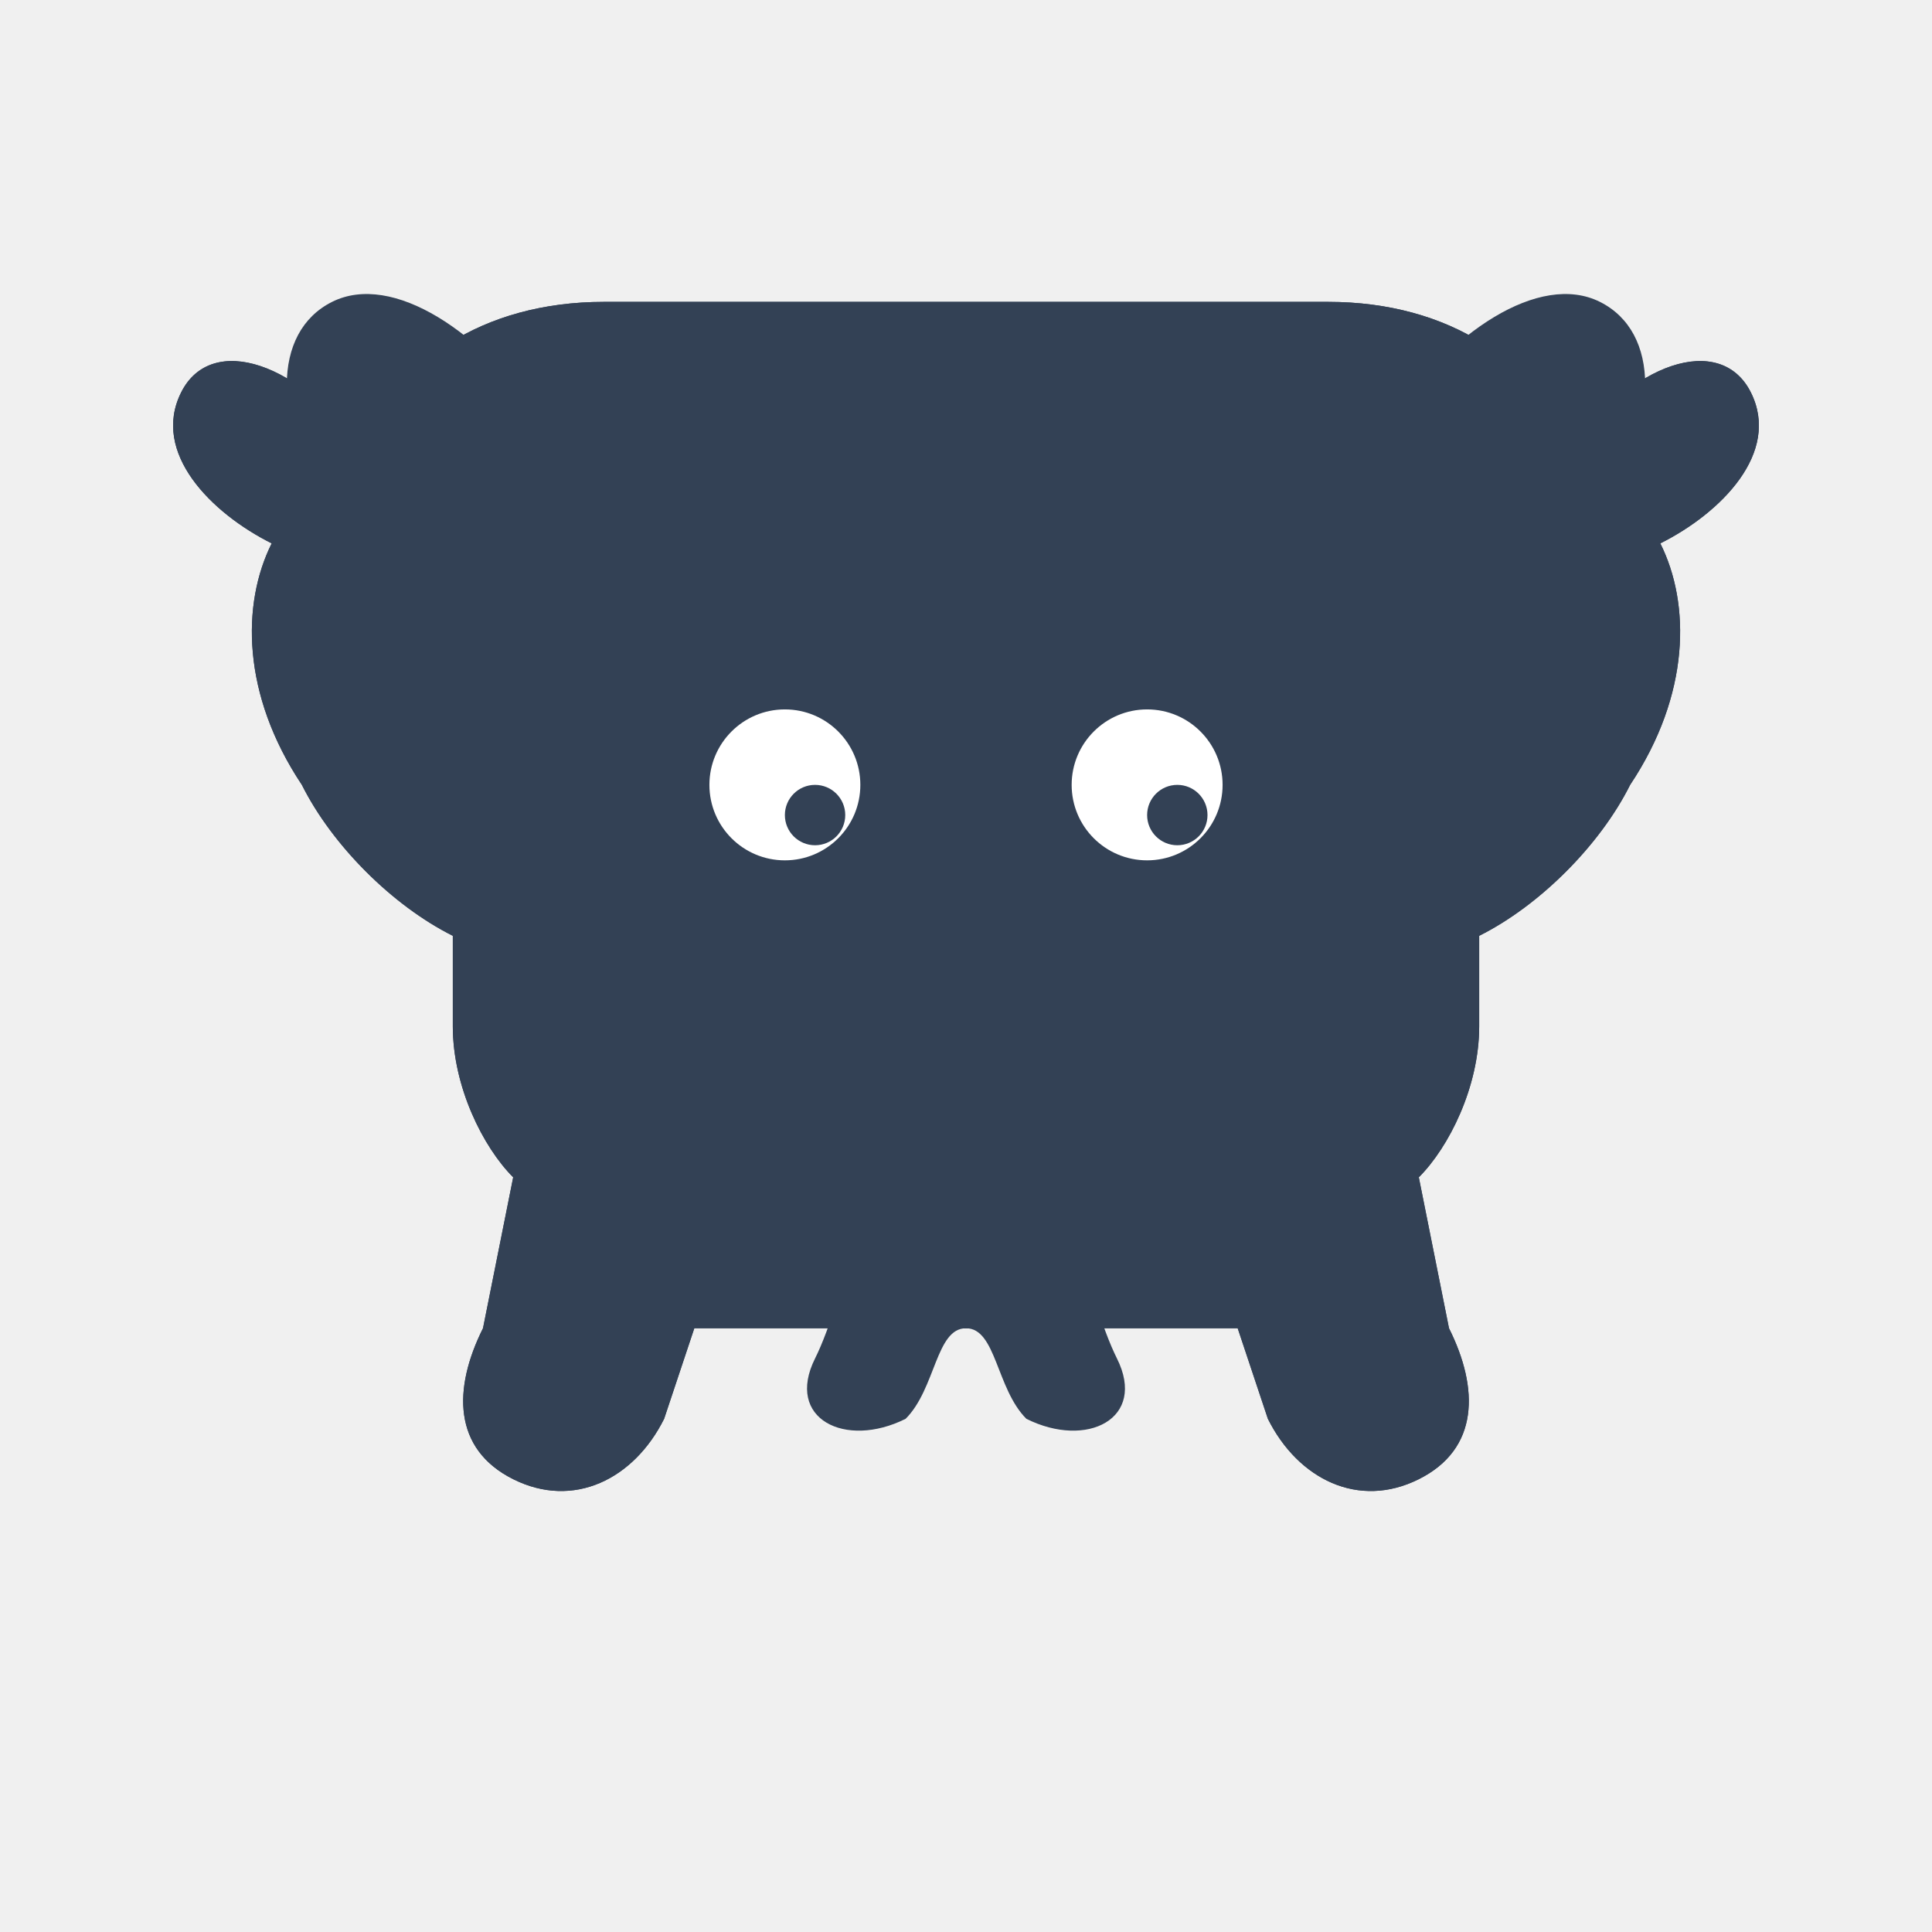
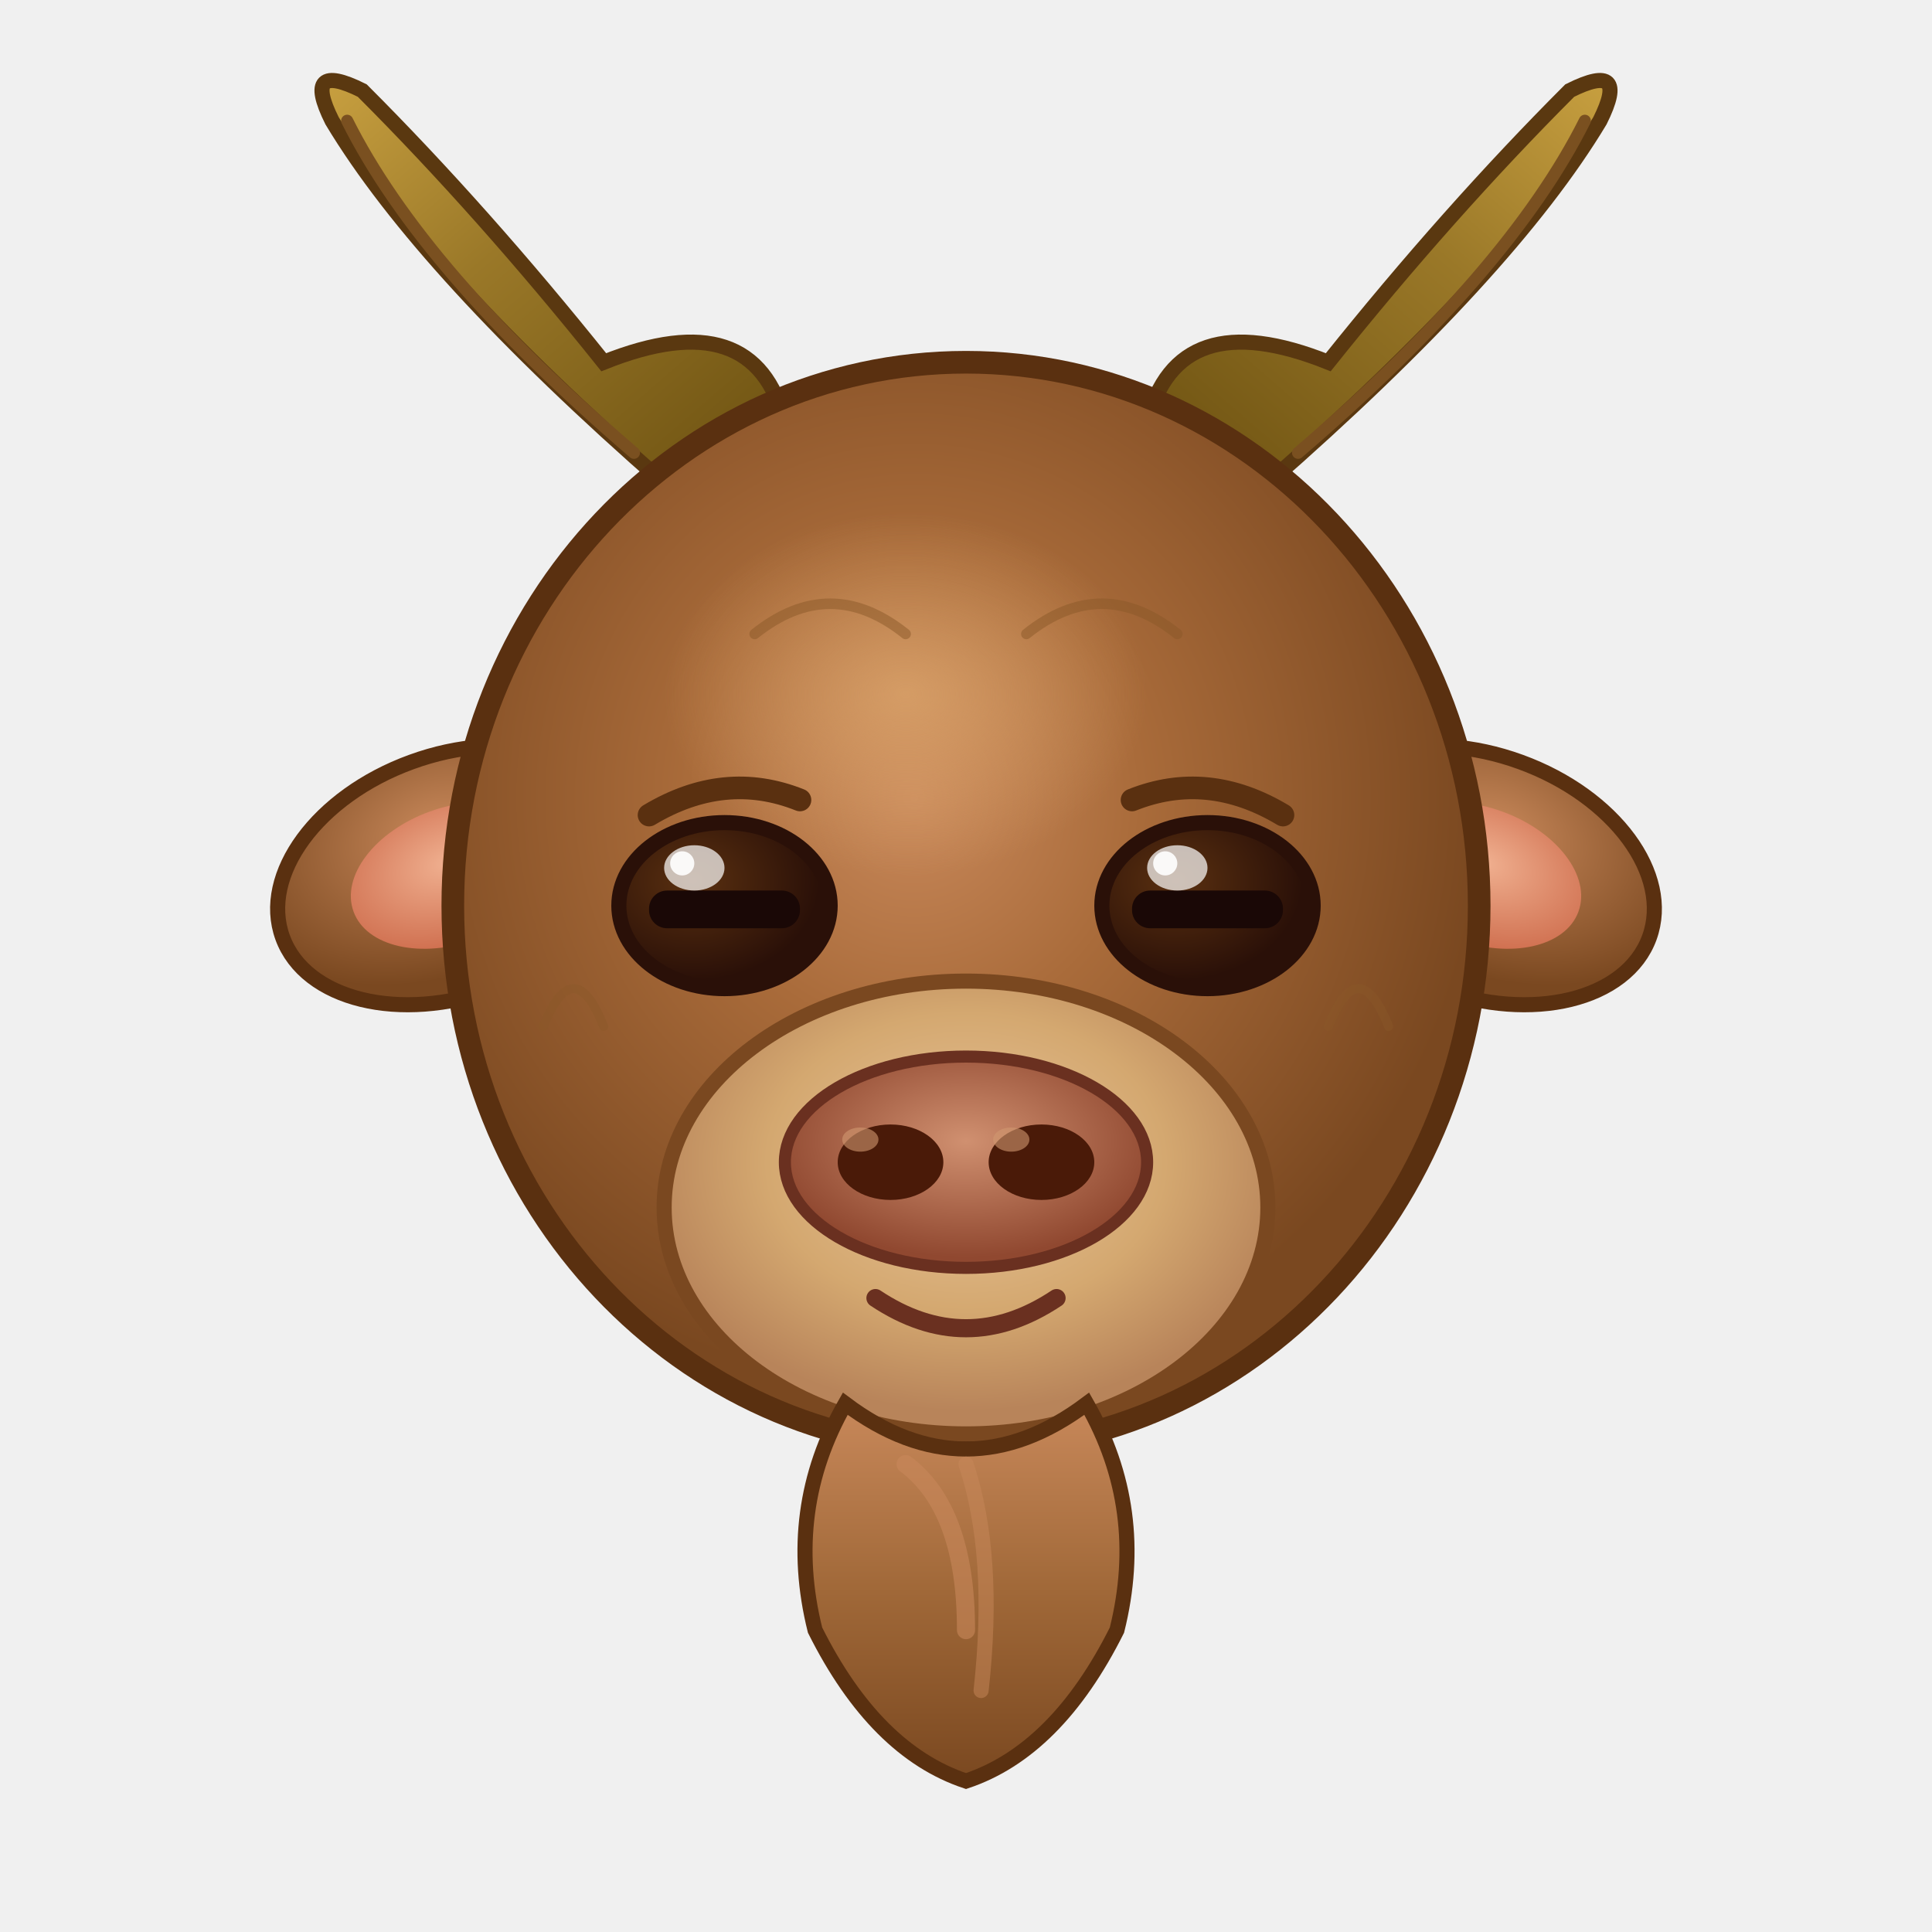
- <svg xmlns="http://www.w3.org/2000/svg" viewBox="0 0 64 64">
-   <g fill="#334155">
-     <path d="M20 10 C16 10 13 12 12 15 C10 12 7 11 6 13 C5 15 7 17 9 18 C8 20 8 23 10 26 C11 28 13 30 15 31 L15 34 C15 36 16 38 17 39 L16 44 C15 46 15 48 17 49 C19 50 21 49 22 47 L23 44 L41 44 L42 47 C43 49 45 50 47 49 C49 48 49 46 48 44 L47 39 C48 38 49 36 49 34 L49 31 C51 30 53 28 54 26 C56 23 56 20 55 18 C57 17 59 15 58 13 C57 11 54 12 52 15 C51 12 48 10 44 10 Z" fill-rule="evenodd" />
-     <path d="M20 10 C16 10 13 12 12 15 C10 12 7 11 6 13 C5 15 7 17 9 18 C8 20 8 23 10 26 C11 28 13 30 15 31 L15 34 C15 36 16 38 17 39 L16 44 C15 46 15 48 17 49 C19 50 21 49 22 47 L23 44 L41 44 L42 47 C43 49 45 50 47 49 C49 48 49 46 48 44 L47 39 C48 38 49 36 49 34 L49 31 C51 30 53 28 54 26 C56 23 56 20 55 18 C57 17 59 15 58 13 C57 11 54 12 52 15 C51 12 48 10 44 10 Z" />
-     <ellipse cx="32" cy="28" rx="14" ry="16" />
-     <circle cx="26" cy="26" r="2.5" fill="white" />
-     <circle cx="38" cy="26" r="2.5" fill="white" />
-     <circle cx="27" cy="27" r="1" fill="#334155" />
-     <circle cx="39" cy="27" r="1" fill="#334155" />
-     <ellipse cx="32" cy="34" rx="4" ry="2.5" />
-     <path d="M29 38 C29 38 28 43 27 45 C26 47 28 48 30 47 C31 46 31 44 32 44 C33 44 33 46 34 47 C36 48 38 47 37 45 C36 43 35 38 35 38 Z" />
-     <path d="M18 14 C16 11 13 9 11 10 C9 11 9 14 11 17 C13 19 16 20 18 20 Z" />
-     <path d="M46 14 C48 11 51 9 53 10 C55 11 55 14 53 17 C51 19 48 20 46 20 Z" />
-   </g>
+ <svg xmlns="http://www.w3.org/2000/svg" viewBox="0 0 128 128">
+   <defs>
+     <radialGradient id="g_goat_head" cx="45%" cy="40%" r="55%">
+       <stop offset="0%" stop-color="#C8885A" />
+       <stop offset="40%" stop-color="#A96B3A" />
+       <stop offset="100%" stop-color="#7A4820" />
+     </radialGradient>
+     <radialGradient id="g_goat_muzzle" cx="50%" cy="40%" r="55%">
+       <stop offset="0%" stop-color="#E8C49A" />
+       <stop offset="60%" stop-color="#D4A870" />
+       <stop offset="100%" stop-color="#B8845A" />
+     </radialGradient>
+     <linearGradient id="g_goat_horn_l" x1="0%" y1="0%" x2="100%" y2="100%">
+       <stop offset="0%" stop-color="#C8A040" />
+       <stop offset="40%" stop-color="#9A7828" />
+       <stop offset="100%" stop-color="#6B5010" />
+     </linearGradient>
+     <linearGradient id="g_goat_horn_r" x1="100%" y1="0%" x2="0%" y2="100%">
+       <stop offset="0%" stop-color="#C8A040" />
+       <stop offset="40%" stop-color="#9A7828" />
+       <stop offset="100%" stop-color="#6B5010" />
+     </linearGradient>
+     <radialGradient id="g_goat_ear" cx="50%" cy="30%" r="60%">
+       <stop offset="0%" stop-color="#C8885A" />
+       <stop offset="100%" stop-color="#7A4820" />
+     </radialGradient>
+     <radialGradient id="g_goat_inner_ear" cx="50%" cy="40%" r="60%">
+       <stop offset="0%" stop-color="#F0B090" />
+       <stop offset="100%" stop-color="#D07050" />
+     </radialGradient>
+     <linearGradient id="g_goat_beard" x1="0%" y1="0%" x2="0%" y2="100%">
+       <stop offset="0%" stop-color="#C8885A" />
+       <stop offset="50%" stop-color="#A06838" />
+       <stop offset="100%" stop-color="#7A4820" />
+     </linearGradient>
+     <radialGradient id="g_goat_eye" cx="35%" cy="35%" r="60%">
+       <stop offset="0%" stop-color="#5A3010" />
+       <stop offset="100%" stop-color="#2A1008" />
+     </radialGradient>
+     <radialGradient id="g_goat_highlight" cx="50%" cy="50%" r="50%">
+       <stop offset="0%" stop-color="#E0AA70" stop-opacity="0.7" />
+       <stop offset="100%" stop-color="#E0AA70" stop-opacity="0" />
+     </radialGradient>
+     <radialGradient id="g_goat_nose" cx="50%" cy="40%" r="55%">
+       <stop offset="0%" stop-color="#D09070" />
+       <stop offset="100%" stop-color="#904830" />
+     </radialGradient>
+   </defs>
+   <path d="M 44 32 Q 28 18 22 8 Q 20 4 24 6 Q 32 14 40 24 Q 50 20 52 28 Q 48 28 44 32 Z" fill="url(#g_goat_horn_l)" stroke="#5A3810" stroke-width="1" />
+   <path d="M 42 30 Q 28 18 23 8" fill="none" stroke="#7A5020" stroke-width="0.8" stroke-linecap="round" />
+   <path d="M 84 32 Q 100 18 106 8 Q 108 4 104 6 Q 96 14 88 24 Q 78 20 76 28 Q 80 28 84 32 Z" fill="url(#g_goat_horn_r)" stroke="#5A3810" stroke-width="1" />
+   <path d="M 86 30 Q 100 18 105 8" fill="none" stroke="#7A5020" stroke-width="0.8" stroke-linecap="round" />
+   <ellipse cx="30" cy="58" rx="12" ry="8" transform="rotate(-20 30 58)" fill="url(#g_goat_ear)" stroke="#5A3010" stroke-width="1" />
+   <ellipse cx="30" cy="58" rx="7" ry="4.5" transform="rotate(-20 30 58)" fill="url(#g_goat_inner_ear)" />
+   <ellipse cx="98" cy="58" rx="12" ry="8" transform="rotate(20 98 58)" fill="url(#g_goat_ear)" stroke="#5A3010" stroke-width="1" />
+   <ellipse cx="98" cy="58" rx="7" ry="4.5" transform="rotate(20 98 58)" fill="url(#g_goat_inner_ear)" />
+   <ellipse cx="64" cy="60" rx="34" ry="36" fill="url(#g_goat_head)" stroke="#5A3010" stroke-width="1.5" />
+   <ellipse cx="60" cy="46" rx="16" ry="12" fill="url(#g_goat_highlight)" />
+   <ellipse cx="64" cy="80" rx="20" ry="15" fill="url(#g_goat_muzzle)" stroke="#7A4820" stroke-width="1" />
+   <ellipse cx="64" cy="77" rx="12" ry="7" fill="url(#g_goat_nose)" stroke="#6A3020" stroke-width="0.8" />
+   <ellipse cx="59" cy="77" rx="3.5" ry="2.5" fill="#4A1A08" />
+   <ellipse cx="69" cy="77" rx="3.5" ry="2.5" fill="#4A1A08" />
+   <ellipse cx="57" cy="75.5" rx="1.2" ry="0.8" fill="#D09870" fill-opacity="0.6" />
+   <ellipse cx="67" cy="75.5" rx="1.2" ry="0.8" fill="#D09870" fill-opacity="0.6" />
+   <path d="M 58 86 Q 64 90 70 86" fill="none" stroke="#6A3020" stroke-width="1.2" stroke-linecap="round" />
+   <ellipse cx="48" cy="60" rx="7" ry="5.5" fill="url(#g_goat_eye)" stroke="#2A1008" stroke-width="1" />
+   <rect x="43" y="59" width="10" height="2.5" rx="1.2" fill="#1A0806" />
+   <ellipse cx="46" cy="57.5" rx="2" ry="1.5" fill="white" fill-opacity="0.7" />
+   <circle cx="45.2" cy="57.2" r="0.8" fill="white" fill-opacity="0.9" />
+   <ellipse cx="80" cy="60" rx="7" ry="5.5" fill="url(#g_goat_eye)" stroke="#2A1008" stroke-width="1" />
+   <rect x="75" y="59" width="10" height="2.5" rx="1.2" fill="#1A0806" />
+   <ellipse cx="78" cy="57.5" rx="2" ry="1.5" fill="white" fill-opacity="0.7" />
+   <circle cx="77.2" cy="57.2" r="0.8" fill="white" fill-opacity="0.9" />
+   <path d="M 43 54 Q 48 51 53 53" fill="none" stroke="#5A3010" stroke-width="1.5" stroke-linecap="round" />
+   <path d="M 75 53 Q 80 51 85 54" fill="none" stroke="#5A3010" stroke-width="1.5" stroke-linecap="round" />
+   <path d="M 56 93 Q 52 100 54 108 Q 58 116 64 118 Q 70 116 74 108 Q 76 100 72 93 Q 68 96 64 96 Q 60 96 56 93 Z" fill="url(#g_goat_beard)" stroke="#5A3010" stroke-width="1" />
+   <path d="M 60 97 Q 64 100 64 108" fill="none" stroke="#C8885A" stroke-width="1.2" stroke-linecap="round" stroke-opacity="0.6" />
+   <path d="M 64 97 Q 66 103 65 112" fill="none" stroke="#C8885A" stroke-width="1" stroke-linecap="round" stroke-opacity="0.5" />
+   <path d="M 50 42 Q 55 38 60 42" fill="none" stroke="#8A5828" stroke-width="0.7" stroke-opacity="0.5" stroke-linecap="round" />
+   <path d="M 68 42 Q 73 38 78 42" fill="none" stroke="#8A5828" stroke-width="0.7" stroke-opacity="0.5" stroke-linecap="round" />
+   <path d="M 36 68 Q 38 63 40 68" fill="none" stroke="#8A5828" stroke-width="0.6" stroke-opacity="0.4" stroke-linecap="round" />
+   <path d="M 88 68 Q 90 63 92 68" fill="none" stroke="#8A5828" stroke-width="0.6" stroke-opacity="0.4" stroke-linecap="round" />
</svg>
